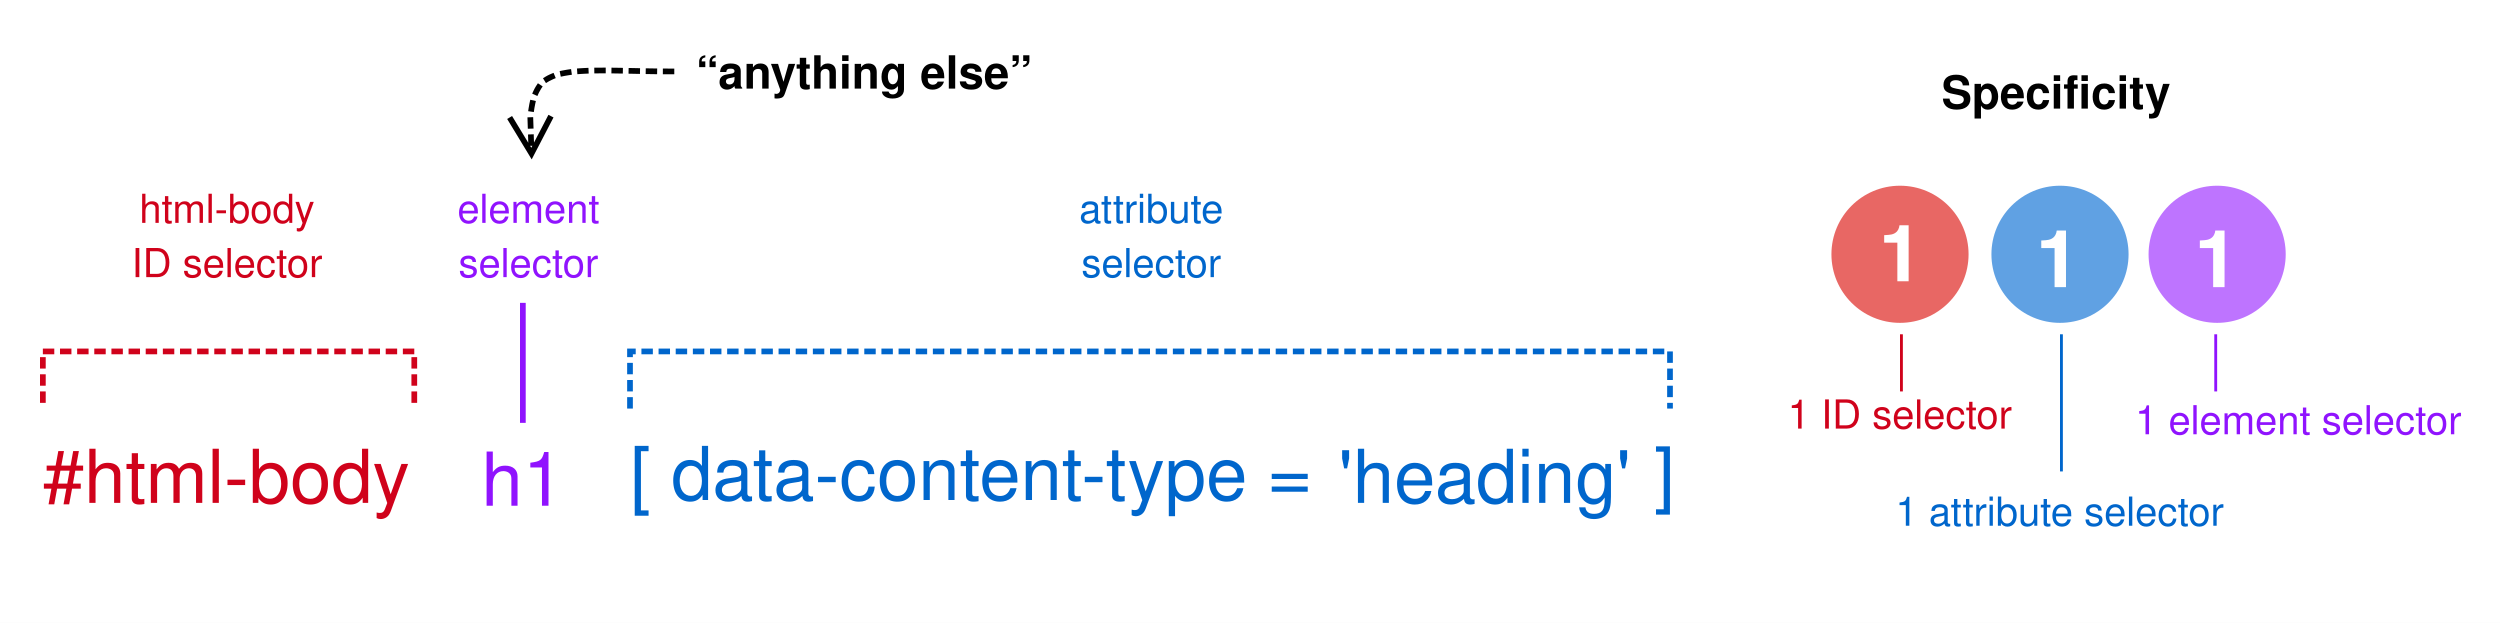
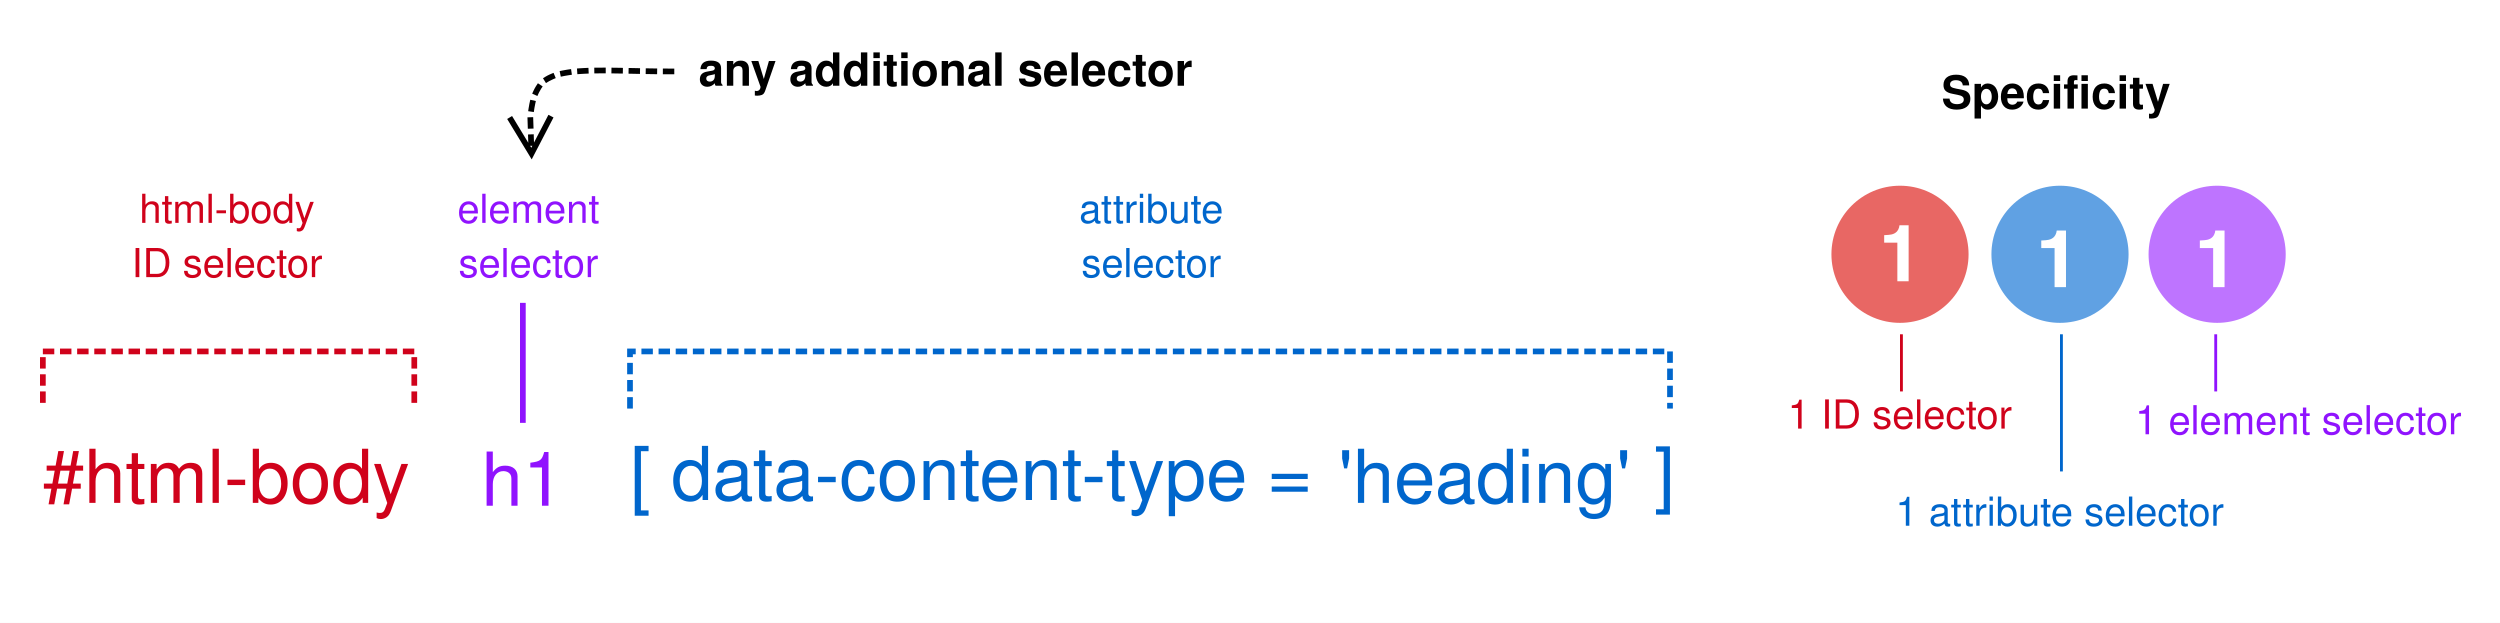
<svg xmlns="http://www.w3.org/2000/svg" width="875" height="218" viewBox="0 0 875 218">
  <g fill="none" fill-rule="evenodd">
    <rect width="875" height="218" fill="#FFF" />
    <text fill="#D0021B" font-family="Helvetica" font-size="26">
      <tspan x="15" y="176">#html-body</tspan>
    </text>
    <text fill="#06C" font-family="Helvetica" font-size="26">
      <tspan x="220.5" y="175">[ data-content-type =</tspan>
    </text>
    <text fill="#06C" font-family="Helvetica" font-size="26">
      <tspan x="468.5" y="176">'heading'</tspan>
    </text>
    <path stroke="#D0021B" stroke-dasharray="2 4" stroke-linecap="square" stroke-width="2" d="M15,140 L15,123 L145,123 L145,140" />
    <path stroke="#06C" stroke-dasharray="2 4" stroke-linecap="square" stroke-width="2" d="M220.5,142 L220.5,123 L584.5,123 L584.5,142" />
    <text fill="#D0021B" font-family="Helvetica" font-size="14">
      <tspan x="48.766" y="78">html-body</tspan>
      <tspan x="46.045" y="97">ID selector </tspan>
    </text>
    <text fill="#9013FE" font-family="Helvetica" font-size="14">
      <tspan x="160.097" y="78">element</tspan>
      <tspan x="160.49" y="97">selector </tspan>
    </text>
    <text fill="#06C" font-family="Helvetica" font-size="14">
      <tspan x="377.707" y="78">attribute</tspan>
      <tspan x="378.49" y="97">selector </tspan>
    </text>
    <text fill="#000" font-family="Helvetica-Bold, Helvetica" font-size="16" font-weight="bold">
-       <tspan x="243.5" y="31">“anything else” </tspan>
+       <tspan x="244.5" y="30">any additional selector </tspan>
    </text>
    <text fill="#000" font-family="Helvetica-Bold, Helvetica" font-size="16" font-weight="bold">
      <tspan x="679.5" y="38">Specificity</tspan>
    </text>
    <g transform="translate(641 65)">
      <circle cx="24" cy="24" r="24" fill="#E86764" />
      <path fill="#FFF" fill-rule="nonzero" d="M18.462,19.931 L18.462,17.308 C19.678,17.254 20.53,17.172 21.017,17.064 C21.792,16.893 22.423,16.55 22.91,16.037 C23.244,15.685 23.496,15.216 23.667,14.63 C23.767,14.279 23.816,14.017 23.816,13.846 L27.021,13.846 L27.021,33.453 L23.072,33.453 L23.072,19.931 L18.462,19.931 Z" />
    </g>
    <circle cx="24" cy="24" r="24" fill="#60A1E3" transform="translate(697 65)" />
    <circle cx="24" cy="24" r="24" fill="#BE74FF" transform="translate(752 65)" />
    <text fill="#D0021B" font-family="Helvetica" font-size="14">
      <tspan x="625.707" y="150">1 ID selector </tspan>
    </text>
    <text fill="#06C" font-family="Helvetica" font-size="14">
      <tspan x="663.414" y="184">1 attribute selector</tspan>
    </text>
    <line x1="665.5" x2="665.5" y1="117.5" y2="136.5" stroke="#D0021B" stroke-linecap="square" />
    <line x1="775.5" x2="775.5" y1="117.5" y2="136.5" stroke="#9013FE" stroke-linecap="square" />
    <line x1="183" x2="183" y1="107" y2="147" stroke="#9013FE" stroke-linecap="square" stroke-width="2" />
    <line x1="721.5" x2="721.5" y1="117.5" y2="164.5" stroke="#06C" stroke-linecap="square" />
    <polygon fill="#06C" fill-rule="nonzero" points="584.472 180.116 584.472 156.224 579.597 156.224 579.597 158.09 582.301 158.09 582.301 178.25 579.597 178.25 579.597 180.116" />
    <text fill="#9013FE" fill-rule="nonzero" font-family="Helvetica" font-size="26">
      <tspan x="168.5" y="177">h1</tspan>
    </text>
    <path fill="#FFF" fill-rule="nonzero" d="M723.096 100.5L723.096 80.676 719.855 80.676C719.855 80.849 719.805 81.113 719.705 81.469 719.532 82.061 719.277 82.535 718.939 82.891 718.447 83.41 717.809 83.757 717.025 83.93 716.533 84.039 715.672 84.121 714.441 84.176L714.441 84.176 714.441 86.828 719.104 86.828 719.104 100.5 723.096 100.5zM778.596 100.5L778.596 80.676 775.355 80.676C775.355 80.849 775.305 81.113 775.205 81.469 775.032 82.061 774.777 82.535 774.439 82.891 773.947 83.41 773.309 83.757 772.525 83.93 772.033 84.039 771.172 84.121 769.941 84.176L769.941 84.176 769.941 86.828 774.604 86.828 774.604 100.5 778.596 100.5z" />
    <text fill="#9013FE" font-family="Helvetica" font-size="14">
      <tspan x="747.304" y="152">1 element selector</tspan>
    </text>
    <path fill="#000" fill-rule="nonzero" d="M191.951,40.186 L193.725,41.108 L193.264,41.996 L186.912,54.211 L186.092,55.788 L185.17,54.268 L178.029,42.496 L177.51,41.641 L179.22,40.604 L179.739,41.459 L184.899,49.966 L184.837,48.063 L184.804,47.064 L186.803,46.998 L186.836,47.998 L186.898,49.901 L191.49,41.073 L191.951,40.186 Z M186.318,51.016 L185.551,51.041 L185.957,51.71 L186.318,51.016 Z M186.606,41.002 L186.639,42.001 L186.705,44 L186.738,44.999 L184.739,45.065 L184.706,44.066 L184.64,42.067 L184.607,41.067 L186.606,41.002 Z M185.595,34.918 L187.548,35.348 L187.333,36.325 C187.234,36.776 187.144,37.245 187.063,37.732 L186.986,38.224 L186.839,39.213 L184.86,38.919 L185.008,37.929 C185.087,37.398 185.176,36.884 185.276,36.386 L185.38,35.894 L185.595,34.918 Z M188.263,29.138 L189.933,30.238 L189.383,31.073 C189.126,31.463 188.887,31.886 188.664,32.342 L188.5,32.691 L188.088,33.602 L186.266,32.777 L186.678,31.866 C186.926,31.318 187.196,30.805 187.489,30.326 L187.713,29.973 L188.263,29.138 Z M193.741,25.496 L194.511,27.342 L193.589,27.727 C193.107,27.928 192.66,28.145 192.246,28.38 L191.943,28.56 L191.091,29.083 L190.044,27.379 L190.896,26.855 C191.365,26.567 191.869,26.302 192.408,26.059 L192.818,25.881 L193.741,25.496 Z M199.87,24.182 L200.159,26.161 L199.17,26.306 C198.665,26.38 198.181,26.461 197.715,26.549 L197.257,26.64 L196.277,26.842 L195.873,24.883 L196.853,24.681 C197.335,24.582 197.835,24.49 198.354,24.407 L198.88,24.327 L199.87,24.182 Z M232.004,23.99 L233.004,23.995 L234.008,23.999 L234.008,23.999 L235,24 L236,24 L236,26 L235,26 L234.003,25.999 L234.003,25.999 L232.994,25.995 L231.994,25.99 L232.004,23.99 Z M226.016,23.91 L227.015,23.927 C227.474,23.934 227.921,23.941 228.36,23.948 L229.013,23.957 L230.013,23.97 L229.986,25.97 L228.986,25.957 C228.553,25.951 228.113,25.944 227.664,25.937 L226.982,25.926 L225.982,25.91 L226.016,23.91 Z M205.955,23.745 L206.045,25.743 L205.046,25.788 C204.589,25.808 204.145,25.832 203.713,25.858 L203.074,25.899 L202.077,25.969 L201.938,23.974 L202.935,23.904 C203.367,23.874 203.81,23.847 204.265,23.823 L204.956,23.79 L205.955,23.745 Z M220.023,23.79 L221.023,23.811 C221.633,23.823 221.633,23.823 222.249,23.836 C222.579,23.843 222.626,23.844 222.877,23.849 L223.022,23.852 L224.022,23.872 L223.982,25.872 L222.982,25.851 C222.594,25.844 222.594,25.844 222.208,25.836 C221.66,25.824 221.599,25.823 221.164,25.814 L220.982,25.81 L219.982,25.79 L220.023,23.79 Z M214.017,23.688 L215.017,23.701 C215.49,23.708 215.981,23.715 216.496,23.724 L217.021,23.733 L218.021,23.75 L217.986,25.75 L216.986,25.733 C216.454,25.723 215.951,25.715 215.467,25.708 L214.99,25.701 L213.99,25.688 L214.017,23.688 Z M212.003,23.671 L212.004,25.671 L211.004,25.672 C210.543,25.672 210.096,25.674 209.66,25.677 L209.015,25.683 L208.015,25.694 L207.992,23.694 L208.992,23.683 C209.422,23.678 209.862,23.675 210.315,23.673 L211.003,23.672 L212.003,23.671 Z" />
  </g>
</svg>
